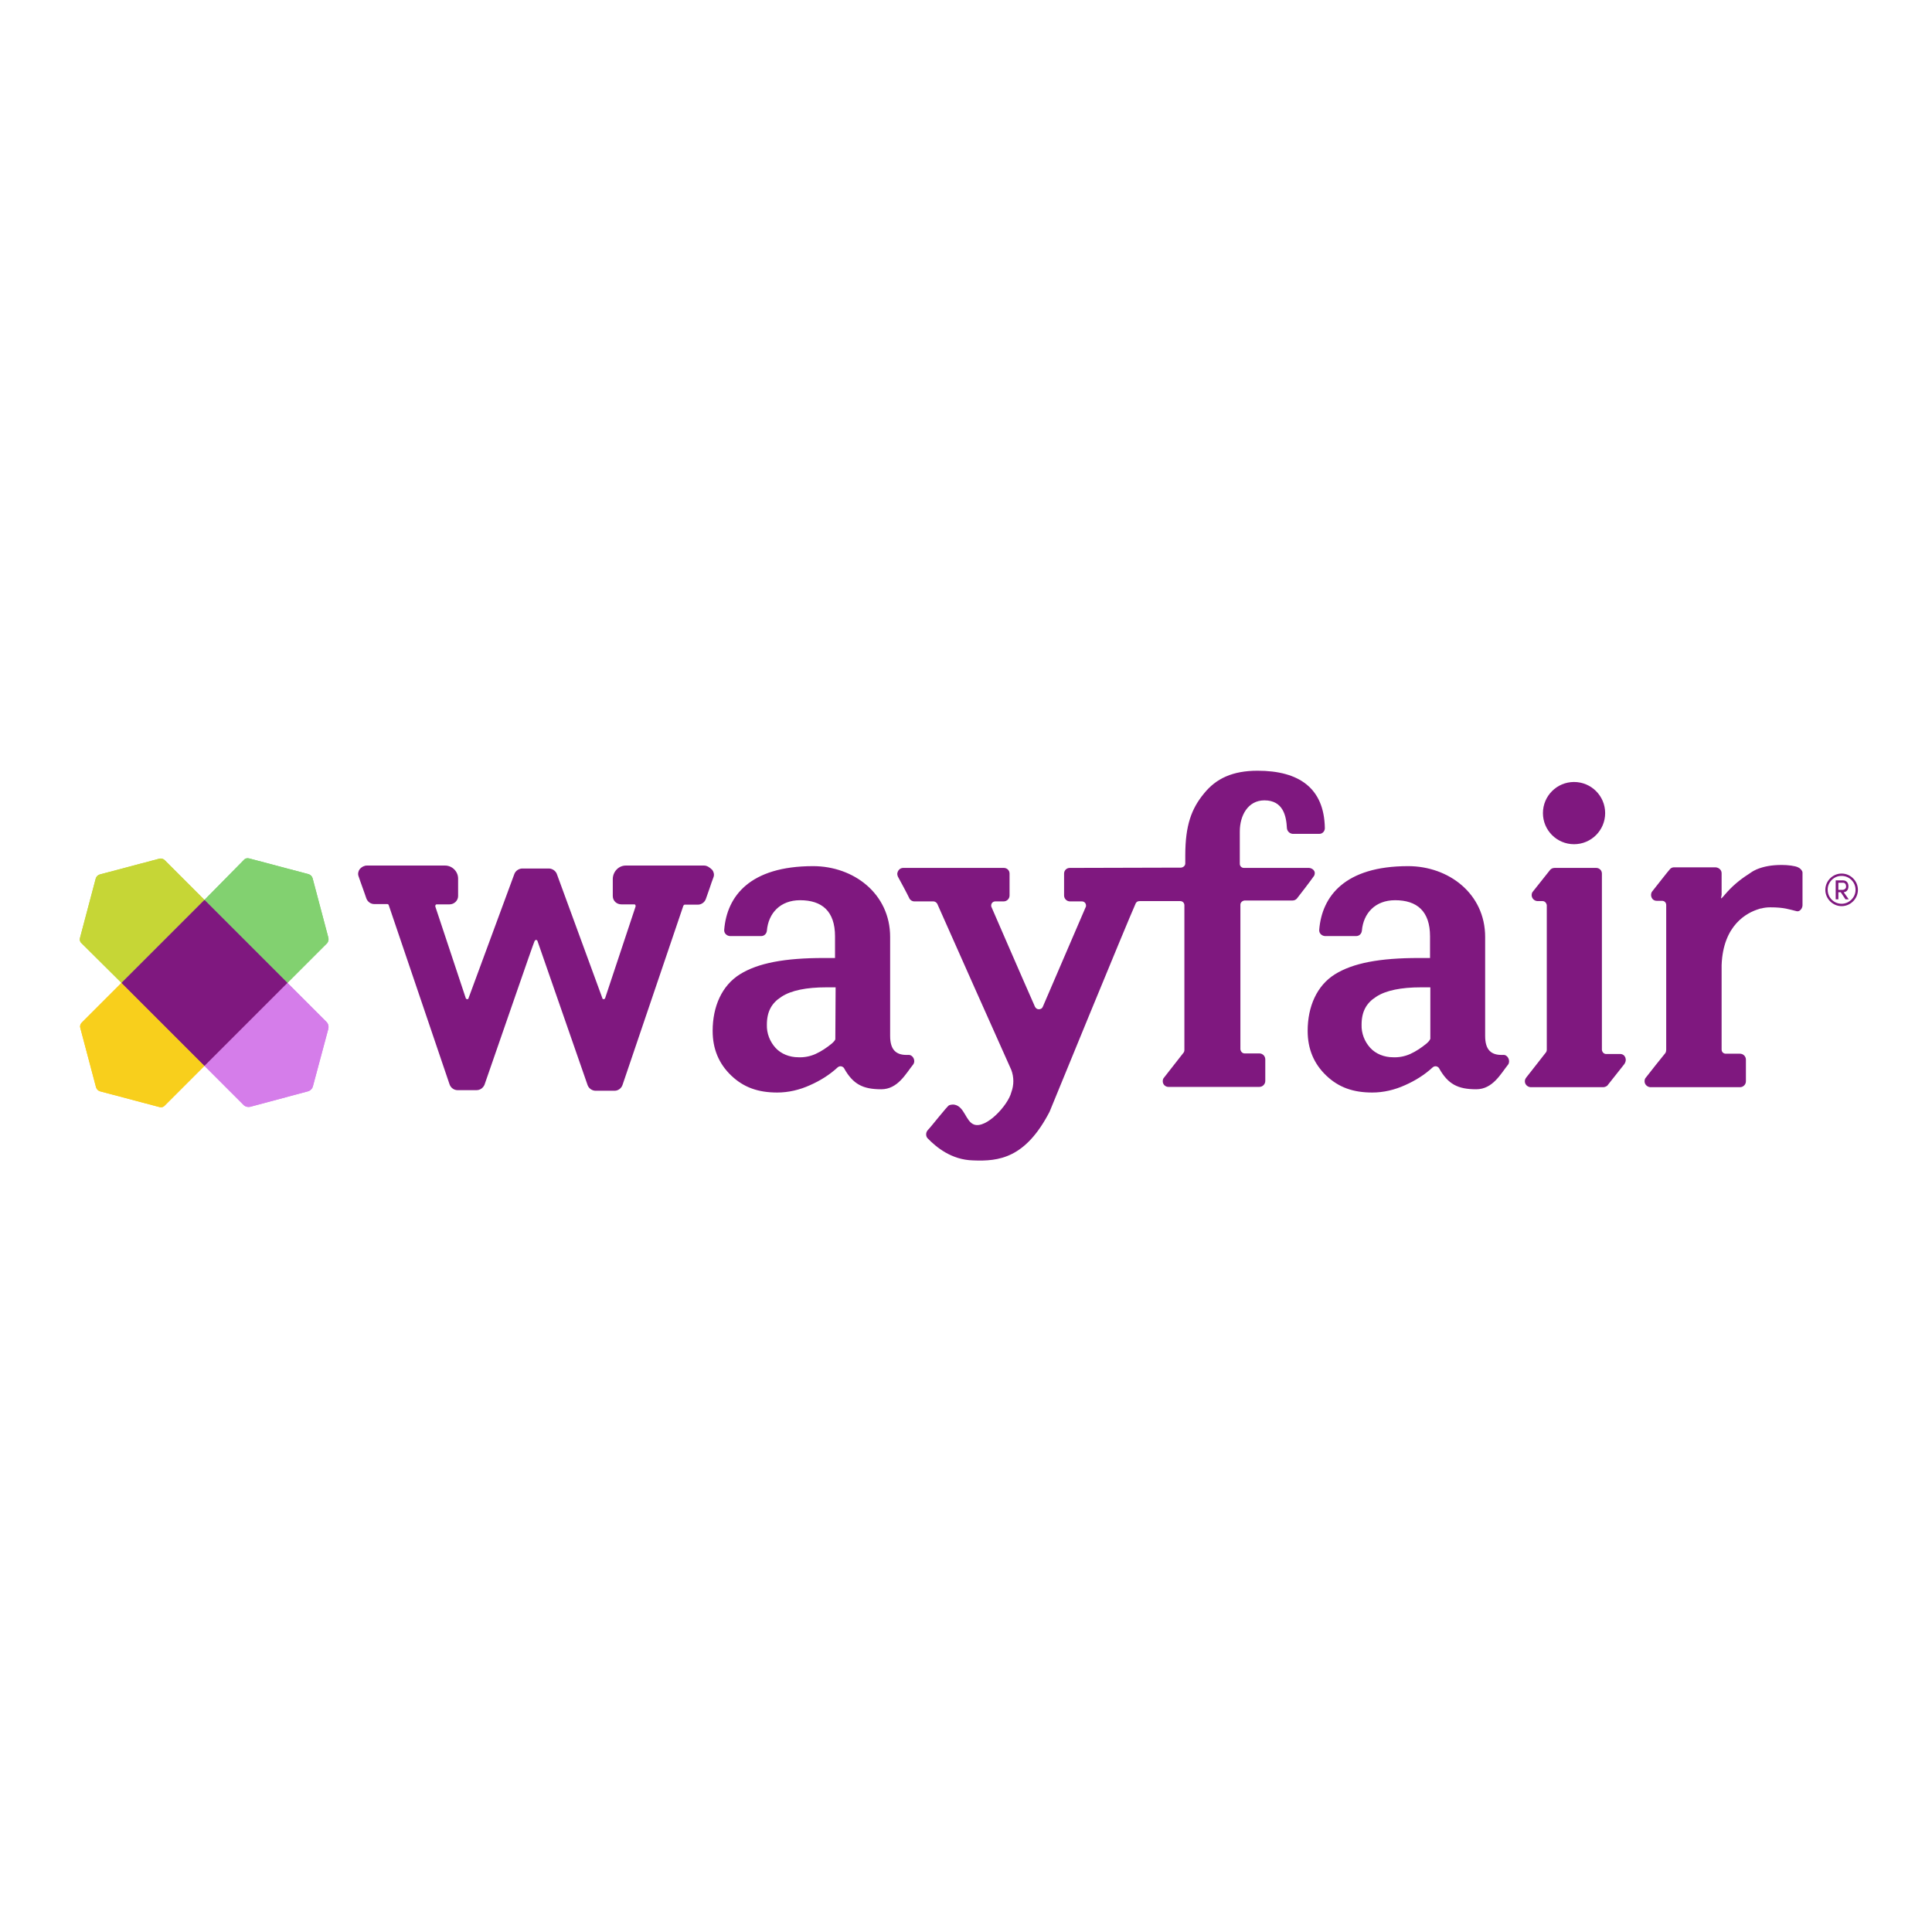
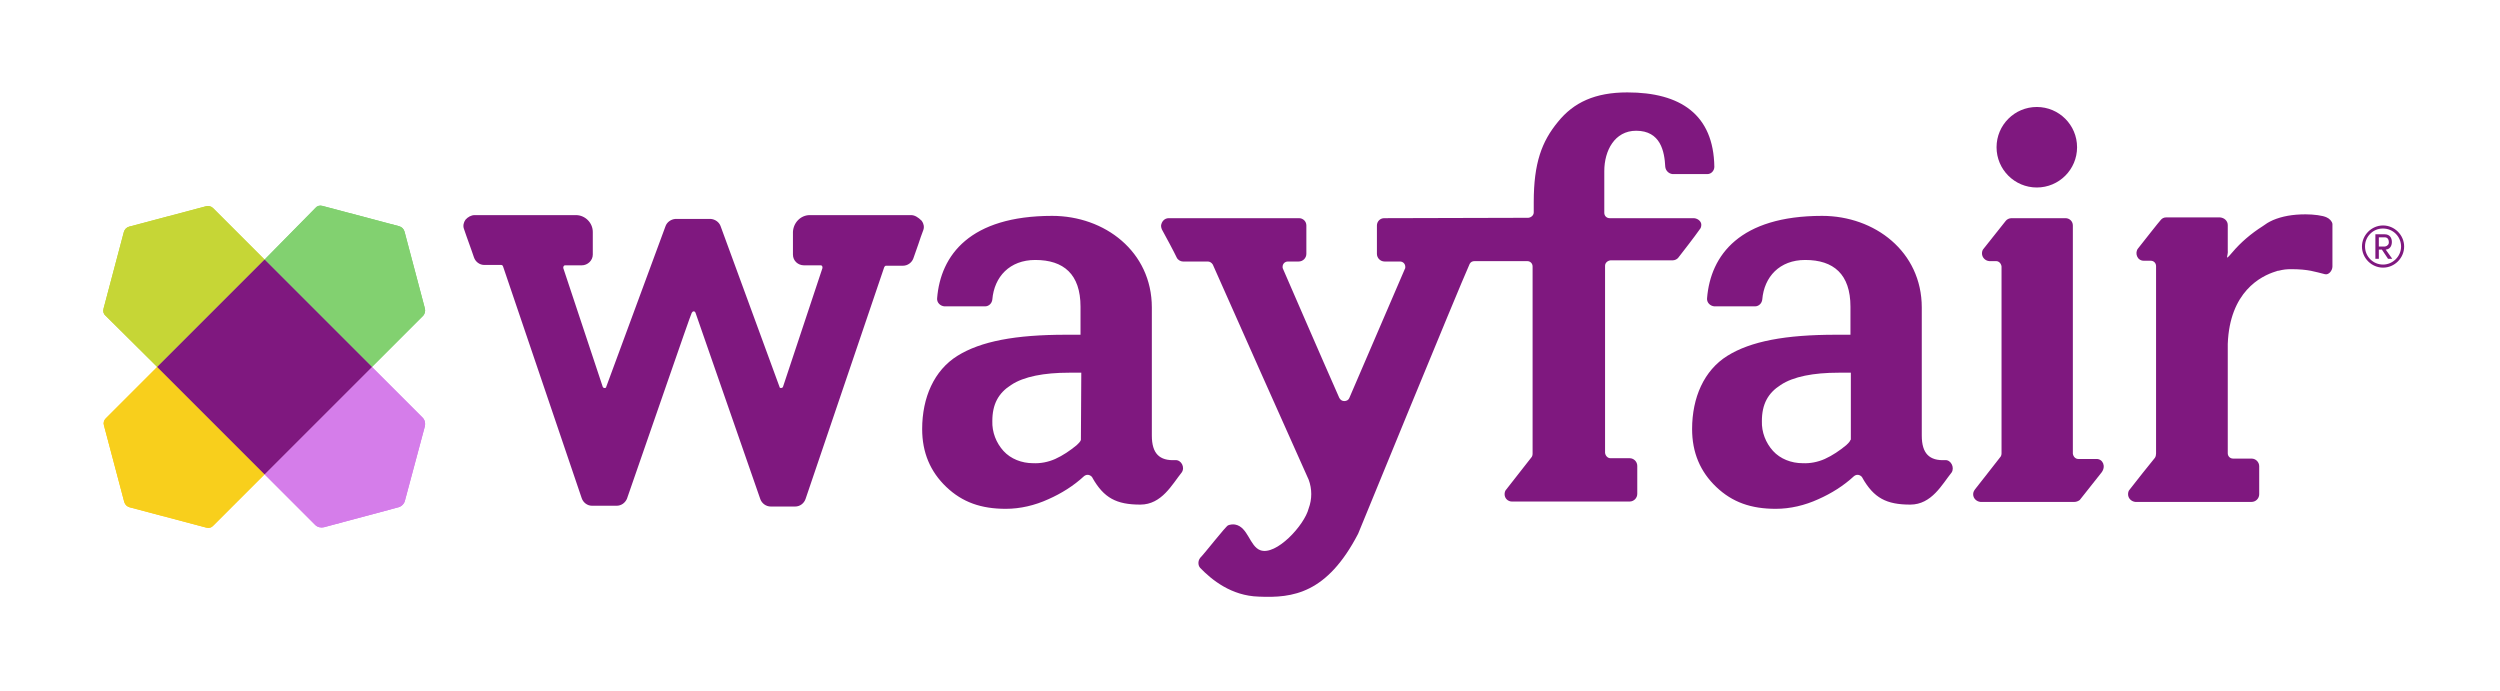
- <svg xmlns="http://www.w3.org/2000/svg" version="1.1" id="layer" x="0px" y="0px" viewBox="0 0 652 652" style="enable-background:new 0 0 652 652;" xml:space="preserve">
+ <svg xmlns="http://www.w3.org/2000/svg" version="1.1" id="layer" x="0px" y="0px" viewBox="0 0 652 180" style="enable-background:new 0 0 652 180;" xml:space="preserve">
  <style type="text/css">
	.st0{fill:#7F187F;}
	.st1{fill:#82D170;}
	.st2{fill:#F8CF1C;}
	.st3{fill:#C6D636;}
	.st4{fill:#D57DEA;}
</style>
-   <path class="st0" d="M237.6,292.1h-26.4c-2.4,0-4.3,2-4.4,4.4v5.9c0,1.6,1.3,2.8,2.9,2.8h4.4c0.1,0,0.3,0.1,0.3,0.2  c0.1,0.1,0.1,0.3,0.1,0.5l-10.3,31c-0.1,0.2-0.3,0.3-0.5,0.3c-0.2,0-0.4-0.1-0.4-0.3l-15.4-42v0c-0.4-1-1.4-1.7-2.5-1.8h-9.3  c-1.1,0.1-2.1,0.8-2.5,1.8v0l-15.5,42c0,0.2-0.2,0.3-0.4,0.3c-0.2,0-0.4-0.1-0.5-0.3l-10.3-31c0-0.2,0-0.3,0.1-0.5  c0.1-0.1,0.2-0.2,0.3-0.2h4.4c1.6,0,2.9-1.3,2.9-2.8v-5.9c0-2.4-2-4.4-4.4-4.4h-26.4c-0.9,0-1.8,0.5-2.4,1.2  c-0.5,0.7-0.7,1.6-0.4,2.4c0.4,1.1,0.8,2.4,1.3,3.7c0.5,1.3,0.9,2.6,1.3,3.7c0.4,1.2,1.5,2,2.7,2h4.4c0.2,0,0.4,0.1,0.5,0.4  l20.5,60.4c0.4,1.2,1.5,2,2.7,2h6.4c1.2,0,2.2-0.7,2.7-1.8c5.7-16.3,16.4-47.5,16.9-48.5c0.1-0.2,0.3-0.4,0.5-0.4  c0.2,0,0.4,0.1,0.5,0.4c0.4,1.1,11.2,32.2,16.9,48.6c0.4,1.1,1.5,1.9,2.7,1.9h6.4c1.2,0,2.3-0.8,2.7-2l20.5-60.4  c0.2-0.4,0.4-0.4,0.5-0.4h4.4c1.2,0,2.3-0.8,2.7-1.9c0.4-1.2,0.9-2.5,1.3-3.7c0.4-1.3,0.9-2.6,1.3-3.7c0.3-0.8,0.1-1.7-0.4-2.4  C239.4,292.6,238.5,292.1,237.6,292.1L237.6,292.1z M546.8,355.7H542c-0.7,0-1.3-0.6-1.4-1.4v-59.5c0-1.1-0.9-1.9-1.9-1.9l-0.1,0  h-14c-0.6,0-1.2,0.3-1.5,0.7l-5.8,7.3c-0.3,0.3-0.4,0.8-0.4,1.2c0,1,0.8,1.9,1.9,2h1.8c0.7,0,1.3,0.6,1.4,1.4v48.7  c0,0.4-0.1,0.8-0.4,1.1c-1.5,2-4.9,6.2-6.5,8.3c-0.3,0.4-0.5,0.8-0.5,1.3c0,1.1,0.9,1.9,1.9,2H541c0.5,0,1-0.2,1.4-0.5l5.7-7.2  C549.3,357.6,548.4,355.7,546.8,355.7L546.8,355.7z" />
-   <circle class="st0" cx="531.2" cy="274.4" r="10.5" />
+   <path class="st0" d="M237.6,56.1h-26.4c-2.4,0-4.3,2-4.4,4.4v5.9c0,1.6,1.3,2.8,2.9,2.8h4.4c0.1,0,0.3,0.1,0.3,0.2  c0.1,0.1,0.1,0.3,0.1,0.5l-10.3,31c-0.1,0.2-0.3,0.3-0.5,0.3s-0.4-0.1-0.4-0.3l-15.4-42l0,0c-0.4-1-1.4-1.7-2.5-1.8h-9.3  c-1.1,0.1-2.1,0.8-2.5,1.8l0,0l-15.5,42c0,0.2-0.2,0.3-0.4,0.3s-0.4-0.1-0.5-0.3l-10.3-31c0-0.2,0-0.3,0.1-0.5  c0.1-0.1,0.2-0.2,0.3-0.2h4.4c1.6,0,2.9-1.3,2.9-2.8v-5.9c0-2.4-2-4.4-4.4-4.4h-26.4c-0.9,0-1.8,0.5-2.4,1.2  c-0.5,0.7-0.7,1.6-0.4,2.4c0.4,1.1,0.8,2.4,1.3,3.7c0.5,1.3,0.9,2.6,1.3,3.7c0.4,1.2,1.5,2,2.7,2h4.4c0.2,0,0.4,0.1,0.5,0.4  l20.5,60.4c0.4,1.2,1.5,2,2.7,2h6.4c1.2,0,2.2-0.7,2.7-1.8c5.7-16.3,16.4-47.5,16.9-48.5c0.1-0.2,0.3-0.4,0.5-0.4s0.4,0.1,0.5,0.4  c0.4,1.1,11.2,32.2,16.9,48.6c0.4,1.1,1.5,1.9,2.7,1.9h6.4c1.2,0,2.3-0.8,2.7-2l20.5-60.4c0.2-0.4,0.4-0.4,0.5-0.4h4.4  c1.2,0,2.3-0.8,2.7-1.9c0.4-1.2,0.9-2.5,1.3-3.7c0.4-1.3,0.9-2.6,1.3-3.7c0.3-0.8,0.1-1.7-0.4-2.4C239.4,56.6,238.5,56.1,237.6,56.1  L237.6,56.1z M546.8,119.7H542c-0.7,0-1.3-0.6-1.4-1.4V58.8c0-1.1-0.9-1.9-1.9-1.9h-0.1h-14c-0.6,0-1.2,0.3-1.5,0.7l-5.8,7.3  c-0.3,0.3-0.4,0.8-0.4,1.2c0,1,0.8,1.9,1.9,2h1.8c0.7,0,1.3,0.6,1.4,1.4v48.7c0,0.4-0.1,0.8-0.4,1.1c-1.5,2-4.9,6.2-6.5,8.3  c-0.3,0.4-0.5,0.8-0.5,1.3c0,1.1,0.9,1.9,1.9,2H541c0.5,0,1-0.2,1.4-0.5l5.7-7.2C549.3,121.6,548.4,119.7,546.8,119.7L546.8,119.7z" />
+   <circle class="st0" cx="531.2" cy="38.4" r="10.5" />
  <g>
-     <path class="st0" d="M623.8,299.1c0-1-0.5-2-1.9-2h-2.4v6.4h0.9v-2.4h0.8l1.6,2.4h1.1l-1.7-2.4C623.4,301,623.8,300,623.8,299.1z    M620.4,300.3v-2.4h1.6c0.6,0,1,0.5,1,1.1c0,0,0,0.1,0,0.1c0.1,0.6-0.4,1.1-1,1.2c0,0-0.1,0-0.1,0h0H620.4z" />
-     <path class="st0" d="M621.5,294.8c-3,0-5.5,2.5-5.5,5.5c0,3,2.5,5.5,5.5,5.5c3,0,5.5-2.5,5.5-5.5   C627,297.3,624.5,294.8,621.5,294.8z M621.5,305L621.5,305c-2.6,0-4.7-2.1-4.7-4.7v0c0,0,0-0.1,0-0.1c0-2.5,2.1-4.6,4.6-4.6l0.1,0   c2.6,0,4.7,2.1,4.7,4.7C626.2,302.9,624,305,621.5,305z M306.5,356c-4.1,0.2-6.1-1.7-6.1-6.4v-33.4c0-14.6-12.3-23.9-26-23.9   c-21.4,0-29.1,10.2-30,21.5c-0.1,1.1,0.8,2,1.9,2.1c0,0,0.1,0,0.1,0h10.5c1,0,1.8-0.8,1.9-1.8c0.5-5.9,4.5-10.3,11.2-10.3   c7.4,0,11.8,3.7,11.8,12.2v7.3H278c-13.2,0-22.2,1.7-28.3,5.5c-6.1,3.8-9.2,10.9-9.2,19.1c0,6.1,2.1,11.1,6.3,15.1   s9.1,5.7,15.5,5.7c3.8,0,7.6-0.9,11.1-2.5c3.4-1.5,6.6-3.5,9.3-6c0.6-0.5,1.4-0.5,2,0.1c0.1,0.1,0.2,0.2,0.2,0.3   c3,5.3,6.3,7,12.5,7c5.6,0,8.3-5.3,10.8-8.4C309.1,357.9,308.1,355.9,306.5,356z M281.9,350.7L281.9,350.7   c-0.1,0.5-0.8,1.1-1.1,1.4c-1.7,1.4-3.6,2.7-5.6,3.6c-1.8,0.8-3.8,1.2-5.8,1.1c-2.9,0-5.8-1.1-7.7-3.2c-1.9-2.1-3-4.9-2.9-7.8   c0-4.4,1.6-7.3,4.9-9.4c3.3-2.2,8.6-3.2,15.1-3.2h3.2L281.9,350.7z M507.3,356c-4.1,0.2-6.1-1.7-6.1-6.4v-33.4   c0-14.6-12.3-23.9-26-23.9c-21.4,0-29.1,10.2-30,21.5c-0.1,1.1,0.8,2,1.9,2.1c0,0,0.1,0,0.1,0h10.5c1,0,1.8-0.8,1.9-1.8   c0.5-5.9,4.5-10.3,11.2-10.3c7.4,0,11.8,3.7,11.8,12.2v7.3h-3.8c-13.2,0-22.2,1.7-28.3,5.5c-6.1,3.8-9.2,10.9-9.2,19.1   c0,6.1,2.1,11.1,6.3,15.1c4.2,4,9.1,5.7,15.5,5.7c3.8,0,7.6-0.9,11.1-2.5c3.4-1.5,6.6-3.5,9.3-6c0.6-0.5,1.4-0.5,2,0.1   c0.1,0.1,0.2,0.2,0.2,0.3c3,5.3,6.3,7,12.5,7c5.6,0,8.3-5.3,10.8-8.4C509.8,357.9,508.8,355.9,507.3,356L507.3,356z M482.6,350.7   L482.6,350.7c-0.1,0.5-0.8,1.1-1.1,1.4c-1.7,1.4-3.6,2.7-5.6,3.6c-1.8,0.8-3.8,1.2-5.8,1.1c-2.9,0-5.8-1.1-7.7-3.2   c-1.9-2.1-3-4.9-2.9-7.8c0-4.4,1.6-7.3,4.9-9.4c3.3-2.2,8.6-3.2,15.1-3.2h3.2V350.7z M606.8,292.7c-1-0.5-3.4-0.8-5.5-0.8   c-3.4,0-6.1,0.5-8.5,1.5l-0.2,0.1c-0.9,0.4-1.7,0.9-2.5,1.5c-3,1.9-5.7,4.2-7.9,6.8c-2.3,2.7-1,0.8-1.2-0.5v-6.6c0-1.1-0.9-1.9-2-2   h-14.1c-0.6,0-1.1,0.3-1.4,0.7c-0.4,0.4-4.4,5.5-5.9,7.4c-0.9,1.1-0.3,3.2,1.5,3.2h1.8c0.8,0,1.4,0.6,1.4,1.4v48.9   c0,0.4-0.1,0.8-0.3,1.1c-1.4,1.7-4.9,6.1-6.6,8.3c-0.3,0.3-0.4,0.8-0.4,1.2c0,1.1,0.9,1.9,1.9,2h30.3c1.1,0,2-0.9,2-2v-7.3   c0-1.1-0.9-2-2-2h-4.8c-0.8,0-1.4-0.6-1.4-1.4v-28.5c0.5-13.6,8.6-17.7,12.5-18.9l0.6-0.2l0.2,0c1.1-0.3,2.1-0.4,3.2-0.4   c4.6,0,6.3,0.7,8.8,1.3c1,0.3,2-0.9,2-2v-11.1C608.2,293.7,607.5,293,606.8,292.7L606.8,292.7z M441.8,292.9h-22   c-0.8,0-1.4-0.6-1.4-1.4v-10.9c0-5.3,2.7-10.5,8.3-10.5c6.4,0,7.4,5.4,7.6,9.4c0.1,1,0.9,1.8,1.9,1.9h9.1c1,0,1.8-0.9,1.8-1.9   c-0.2-13.6-8.8-19.4-22.7-19.4c-8.4,0-14,2.6-18.1,7.7c-4.2,5.1-6.3,10.7-6.3,20.9v2.7c0,0.7-0.6,1.3-1.4,1.4l-37.5,0.1l-0.1,0   c-1.1,0-1.9,0.9-1.9,1.9v7.4c0,1.1,0.9,2,2,2h4c0.8,0,1.4,0.6,1.4,1.4c0,0.2,0,0.4-0.1,0.5c-0.1,0.2-10.3,24-14.5,33.7   c-0.2,0.5-0.7,0.8-1.3,0.8c-0.6,0-1-0.3-1.3-0.8c-4.3-9.7-14.7-33.7-14.7-33.7c-0.1-0.2-0.1-0.3-0.1-0.5c0-0.8,0.6-1.4,1.4-1.4h2.8   c1.1,0,2-0.9,2-2v-7.4c0-1.1-0.9-1.9-1.9-1.9l-0.1,0h-33.9c-1.1,0-1.9,0.9-2,2c0,0.3,0.1,0.6,0.2,0.9c1,1.8,3.3,6.1,3.9,7.4   c0.3,0.6,1,1,1.6,1h6.5c0.5,0,1,0.3,1.3,0.8c0.2,0.5,24.1,54.2,25,56.1c0.9,2.4,0.9,5.1,0,7.5c-1.1,4.4-8.5,12.4-12.6,10.9   c-2.8-1-3.2-6.1-6.6-6.7c-0.6-0.1-1.3,0-1.8,0.2c-0.6,0.2-6.1,7.3-7.3,8.5c-0.6,0.8-0.6,1.9,0,2.6c3,3.1,8.1,7.3,15.3,7.5   c8.9,0.4,17.8-0.8,25.9-16.4c0,0,26-63.5,29.1-70.4c0.3-0.5,0.7-0.7,1.3-0.7h13.7c0.8,0,1.4,0.6,1.4,1.4v48.8   c0,0.4-0.1,0.8-0.4,1.1c-1.6,2.1-4.9,6.2-6.5,8.3c-0.3,0.3-0.4,0.8-0.4,1.2c0,1.1,0.9,1.9,1.9,1.9l0,0h30.7c1.1,0,2-0.9,2-2v-7.3   c0-1.1-0.9-2-2-2H420c-0.7,0-1.3-0.6-1.4-1.4v-48.8c0-0.7,0.6-1.3,1.4-1.4h16.2c0.6,0,1.2-0.3,1.5-0.7c1.4-1.8,4.2-5.4,5.6-7.4   c0.3-0.3,0.4-0.8,0.4-1.2C443.7,293.8,442.9,293,441.8,292.9L441.8,292.9z" />
-     <path class="st1" d="M110.8,316.4l-5.3-20c-0.2-0.7-0.7-1.2-1.4-1.4l-20-5.3c-0.7-0.2-1.4,0-1.8,0.5L69,303.7l28,28l13.4-13.4   C110.8,317.8,111,317.1,110.8,316.4L110.8,316.4z" />
-     <path class="st2" d="M27.1,346.9l5.3,20c0.2,0.7,0.7,1.2,1.4,1.4l20,5.3c0.7,0.2,1.4,0,1.8-0.5L69,359.7l-28-28l-13.4,13.4   C27.1,345.6,26.9,346.3,27.1,346.9z" />
-     <path class="st3" d="M53.7,289.8l-20,5.3c-0.7,0.2-1.2,0.7-1.4,1.4l-5.3,20c-0.2,0.7,0,1.4,0.5,1.8L41,331.7l28-28l-13.4-13.4   C55.1,289.8,54.4,289.6,53.7,289.8z" />
-     <path class="st4" d="M110.2,344.9L97,331.7l-28,28l13.2,13.2c0.6,0.6,1.5,0.8,2.3,0.6l19.4-5.2c0.8-0.2,1.5-0.9,1.7-1.7l5.2-19.4   C111,346.4,110.8,345.5,110.2,344.9L110.2,344.9z" />
-     <path class="st0" d="M69,303.7l-28,28l28,28l28-28L69,303.7z" />
-     <path class="st1" d="M110.8,316.4l-5.3-20c-0.2-0.7-0.7-1.2-1.4-1.4l-20-5.3c-0.7-0.2-1.4,0-1.8,0.5L69,303.7l28,28l13.4-13.4   C110.8,317.8,111,317.1,110.8,316.4L110.8,316.4z" />
-     <path class="st2" d="M27.1,346.9l5.3,20c0.2,0.7,0.7,1.2,1.4,1.4l20,5.3c0.7,0.2,1.4,0,1.8-0.5L69,359.7l-28-28l-13.4,13.4   C27.1,345.6,26.9,346.3,27.1,346.9z" />
-     <path class="st3" d="M53.7,289.8l-20,5.3c-0.7,0.2-1.2,0.7-1.4,1.4l-5.3,20c-0.2,0.7,0,1.4,0.5,1.8L41,331.7l28-28l-13.4-13.4   C55.1,289.8,54.4,289.6,53.7,289.8z" />
-     <path class="st4" d="M110.2,344.9L97,331.7l-28,28l13.2,13.2c0.6,0.6,1.5,0.8,2.3,0.6l19.4-5.2c0.8-0.2,1.5-0.9,1.7-1.7l5.2-19.4   C111,346.4,110.8,345.5,110.2,344.9L110.2,344.9z" />
-     <path class="st0" d="M69,303.7l-28,28l28,28l28-28L69,303.7z" />
+     <path class="st0" d="M623.8,63.1c0-1-0.5-2-1.9-2h-2.4v6.4h0.9v-2.4h0.8l1.6,2.4h1.1l-1.7-2.4C623.4,65,623.8,64,623.8,63.1z    M620.4,64.3v-2.4h1.6c0.6,0,1,0.5,1,1.1v0.1c0.1,0.6-0.4,1.1-1,1.2h-0.1l0,0L620.4,64.3L620.4,64.3z" />
+     <path class="st0" d="M621.5,58.8c-3,0-5.5,2.5-5.5,5.5s2.5,5.5,5.5,5.5s5.5-2.5,5.5-5.5S624.5,58.8,621.5,58.8z M621.5,69L621.5,69   c-2.6,0-4.7-2.1-4.7-4.7l0,0v-0.1c0-2.5,2.1-4.6,4.6-4.6h0.1c2.6,0,4.7,2.1,4.7,4.7C626.2,66.9,624,69,621.5,69z M306.5,120   c-4.1,0.2-6.1-1.7-6.1-6.4V80.2c0-14.6-12.3-23.9-26-23.9c-21.4,0-29.1,10.2-30,21.5c-0.1,1.1,0.8,2,1.9,2.1h0.1h10.5   c1,0,1.8-0.8,1.9-1.8c0.5-5.9,4.5-10.3,11.2-10.3c7.4,0,11.8,3.7,11.8,12.2v7.3H278c-13.2,0-22.2,1.7-28.3,5.5s-9.2,10.9-9.2,19.1   c0,6.1,2.1,11.1,6.3,15.1s9.1,5.7,15.5,5.7c3.8,0,7.6-0.9,11.1-2.5c3.4-1.5,6.6-3.5,9.3-6c0.6-0.5,1.4-0.5,2,0.1   c0.1,0.1,0.2,0.2,0.2,0.3c3,5.3,6.3,7,12.5,7c5.6,0,8.3-5.3,10.8-8.4C309.1,121.9,308.1,119.9,306.5,120z M281.9,114.7L281.9,114.7   c-0.1,0.5-0.8,1.1-1.1,1.4c-1.7,1.4-3.6,2.7-5.6,3.6c-1.8,0.8-3.8,1.2-5.8,1.1c-2.9,0-5.8-1.1-7.7-3.2c-1.9-2.1-3-4.9-2.9-7.8   c0-4.4,1.6-7.3,4.9-9.4c3.3-2.2,8.6-3.2,15.1-3.2h3.2L281.9,114.7z M507.3,120c-4.1,0.2-6.1-1.7-6.1-6.4V80.2   c0-14.6-12.3-23.9-26-23.9c-21.4,0-29.1,10.2-30,21.5c-0.1,1.1,0.8,2,1.9,2.1h0.1h10.5c1,0,1.8-0.8,1.9-1.8   c0.5-5.9,4.5-10.3,11.2-10.3c7.4,0,11.8,3.7,11.8,12.2v7.3h-3.8c-13.2,0-22.2,1.7-28.3,5.5c-6.1,3.8-9.2,10.9-9.2,19.1   c0,6.1,2.1,11.1,6.3,15.1c4.2,4,9.1,5.7,15.5,5.7c3.8,0,7.6-0.9,11.1-2.5c3.4-1.5,6.6-3.5,9.3-6c0.6-0.5,1.4-0.5,2,0.1   c0.1,0.1,0.2,0.2,0.2,0.3c3,5.3,6.3,7,12.5,7c5.6,0,8.3-5.3,10.8-8.4C509.8,121.9,508.8,119.9,507.3,120L507.3,120z M482.6,114.7   L482.6,114.7c-0.1,0.5-0.8,1.1-1.1,1.4c-1.7,1.4-3.6,2.7-5.6,3.6c-1.8,0.8-3.8,1.2-5.8,1.1c-2.9,0-5.8-1.1-7.7-3.2   c-1.9-2.1-3-4.9-2.9-7.8c0-4.4,1.6-7.3,4.9-9.4c3.3-2.2,8.6-3.2,15.1-3.2h3.2v17.5H482.6z M606.8,56.7c-1-0.5-3.4-0.8-5.5-0.8   c-3.4,0-6.1,0.5-8.5,1.5l-0.2,0.1c-0.9,0.4-1.7,0.9-2.5,1.5c-3,1.9-5.7,4.2-7.9,6.8c-2.3,2.7-1,0.8-1.2-0.5v-6.6c0-1.1-0.9-1.9-2-2   h-14.1c-0.6,0-1.1,0.3-1.4,0.7c-0.4,0.4-4.4,5.5-5.9,7.4c-0.9,1.1-0.3,3.2,1.5,3.2h1.8c0.8,0,1.4,0.6,1.4,1.4v48.9   c0,0.4-0.1,0.8-0.3,1.1c-1.4,1.7-4.9,6.1-6.6,8.3c-0.3,0.3-0.4,0.8-0.4,1.2c0,1.1,0.9,1.9,1.9,2h30.3c1.1,0,2-0.9,2-2v-7.3   c0-1.1-0.9-2-2-2h-4.8c-0.8,0-1.4-0.6-1.4-1.4V89.7c0.5-13.6,8.6-17.7,12.5-18.9l0.6-0.2h0.2c1.1-0.3,2.1-0.4,3.2-0.4   c4.6,0,6.3,0.7,8.8,1.3c1,0.3,2-0.9,2-2V58.4C608.2,57.7,607.5,57,606.8,56.7L606.8,56.7z M441.8,56.9h-22c-0.8,0-1.4-0.6-1.4-1.4   V44.6c0-5.3,2.7-10.5,8.3-10.5c6.4,0,7.4,5.4,7.6,9.4c0.1,1,0.9,1.8,1.9,1.9h9.1c1,0,1.8-0.9,1.8-1.9c-0.2-13.6-8.8-19.4-22.7-19.4   c-8.4,0-14,2.6-18.1,7.7c-4.2,5.1-6.3,10.7-6.3,20.9v2.7c0,0.7-0.6,1.3-1.4,1.4l-37.5,0.1H361c-1.1,0-1.9,0.9-1.9,1.9v7.4   c0,1.1,0.9,2,2,2h4c0.8,0,1.4,0.6,1.4,1.4c0,0.2,0,0.4-0.1,0.5c-0.1,0.2-10.3,24-14.5,33.7c-0.2,0.5-0.7,0.8-1.3,0.8   c-0.6,0-1-0.3-1.3-0.8c-4.3-9.7-14.7-33.7-14.7-33.7c-0.1-0.2-0.1-0.3-0.1-0.5c0-0.8,0.6-1.4,1.4-1.4h2.8c1.1,0,2-0.9,2-2v-7.4   c0-1.1-0.9-1.9-1.9-1.9h-0.1h-33.9c-1.1,0-1.9,0.9-2,2c0,0.3,0.1,0.6,0.2,0.9c1,1.8,3.3,6.1,3.9,7.4c0.3,0.6,1,1,1.6,1h6.5   c0.5,0,1,0.3,1.3,0.8c0.2,0.5,24.1,54.2,25,56.1c0.9,2.4,0.9,5.1,0,7.5c-1.1,4.4-8.5,12.4-12.6,10.9c-2.8-1-3.2-6.1-6.6-6.7   c-0.6-0.1-1.3,0-1.8,0.2c-0.6,0.2-6.1,7.3-7.3,8.5c-0.6,0.8-0.6,1.9,0,2.6c3,3.1,8.1,7.3,15.3,7.5c8.9,0.4,17.8-0.8,25.9-16.4   c0,0,26-63.5,29.1-70.4c0.3-0.5,0.7-0.7,1.3-0.7h13.7c0.8,0,1.4,0.6,1.4,1.4v48.8c0,0.4-0.1,0.8-0.4,1.1c-1.6,2.1-4.9,6.2-6.5,8.3   c-0.3,0.3-0.4,0.8-0.4,1.2c0,1.1,0.9,1.9,1.9,1.9l0,0H425c1.1,0,2-0.9,2-2v-7.3c0-1.1-0.9-2-2-2h-5c-0.7,0-1.3-0.6-1.4-1.4V69.3   c0-0.7,0.6-1.3,1.4-1.4h16.2c0.6,0,1.2-0.3,1.5-0.7c1.4-1.8,4.2-5.4,5.6-7.4c0.3-0.3,0.4-0.8,0.4-1.2   C443.7,57.8,442.9,57,441.8,56.9L441.8,56.9z" />
+     <path class="st1" d="M110.8,80.4l-5.3-20c-0.2-0.7-0.7-1.2-1.4-1.4l-20-5.3c-0.7-0.2-1.4,0-1.8,0.5L69,67.7l28,28l13.4-13.4   C110.8,81.8,111,81.1,110.8,80.4L110.8,80.4z" />
+     <path class="st2" d="M27.1,110.9l5.3,20c0.2,0.7,0.7,1.2,1.4,1.4l20,5.3c0.7,0.2,1.4,0,1.8-0.5L69,123.7l-28-28l-13.4,13.4   C27.1,109.6,26.9,110.3,27.1,110.9z" />
+     <path class="st3" d="M53.7,53.8l-20,5.3c-0.7,0.2-1.2,0.7-1.4,1.4l-5.3,20c-0.2,0.7,0,1.4,0.5,1.8L41,95.7l28-28L55.6,54.3   C55.1,53.8,54.4,53.6,53.7,53.8z" />
+     <path class="st4" d="M110.2,108.9L97,95.7l-28,28l13.2,13.2c0.6,0.6,1.5,0.8,2.3,0.6l19.4-5.2c0.8-0.2,1.5-0.9,1.7-1.7l5.2-19.4   C111,110.4,110.8,109.5,110.2,108.9L110.2,108.9z" />
+     <path class="st0" d="M69,67.7l-28,28l28,28l28-28L69,67.7z" />
+     <path class="st1" d="M110.8,80.4l-5.3-20c-0.2-0.7-0.7-1.2-1.4-1.4l-20-5.3c-0.7-0.2-1.4,0-1.8,0.5L69,67.7l28,28l13.4-13.4   C110.8,81.8,111,81.1,110.8,80.4L110.8,80.4z" />
+     <path class="st2" d="M27.1,110.9l5.3,20c0.2,0.7,0.7,1.2,1.4,1.4l20,5.3c0.7,0.2,1.4,0,1.8-0.5L69,123.7l-28-28l-13.4,13.4   C27.1,109.6,26.9,110.3,27.1,110.9z" />
+     <path class="st3" d="M53.7,53.8l-20,5.3c-0.7,0.2-1.2,0.7-1.4,1.4l-5.3,20c-0.2,0.7,0,1.4,0.5,1.8L41,95.7l28-28L55.6,54.3   C55.1,53.8,54.4,53.6,53.7,53.8z" />
+     <path class="st4" d="M110.2,108.9L97,95.7l-28,28l13.2,13.2c0.6,0.6,1.5,0.8,2.3,0.6l19.4-5.2c0.8-0.2,1.5-0.9,1.7-1.7l5.2-19.4   C111,110.4,110.8,109.5,110.2,108.9L110.2,108.9z" />
+     <path class="st0" d="M69,67.7l-28,28l28,28l28-28L69,67.7z" />
  </g>
</svg>
